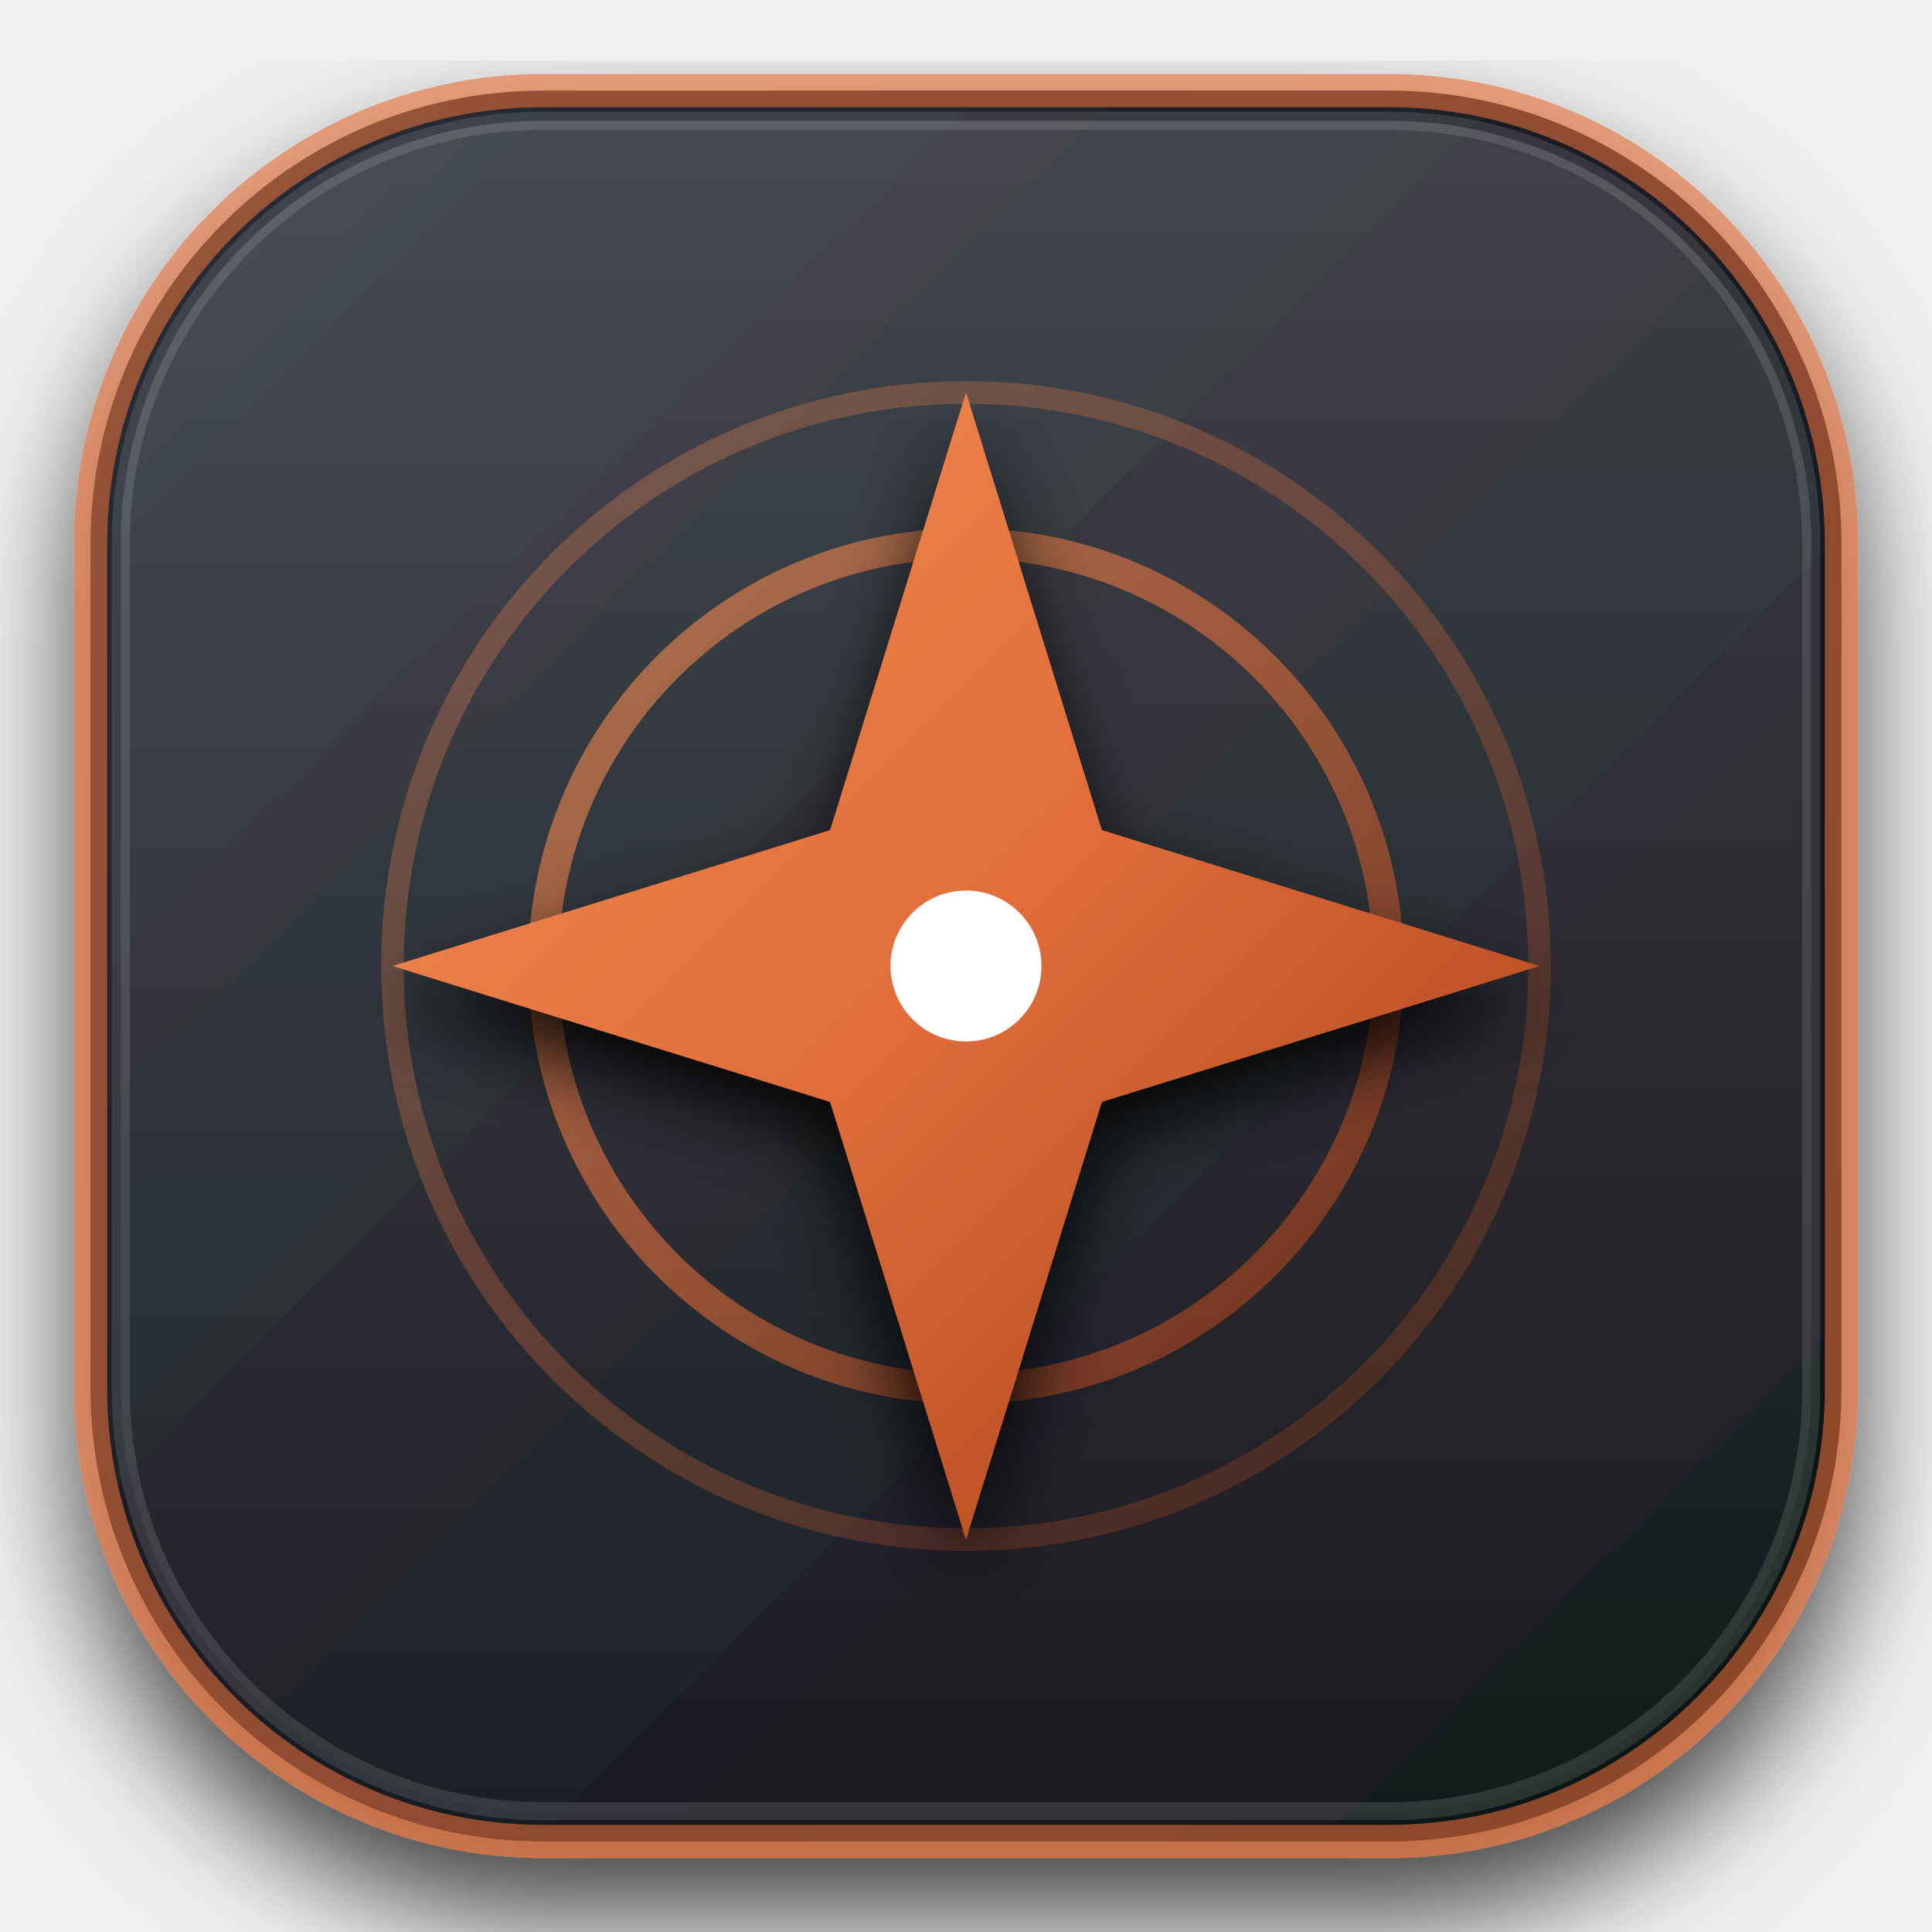
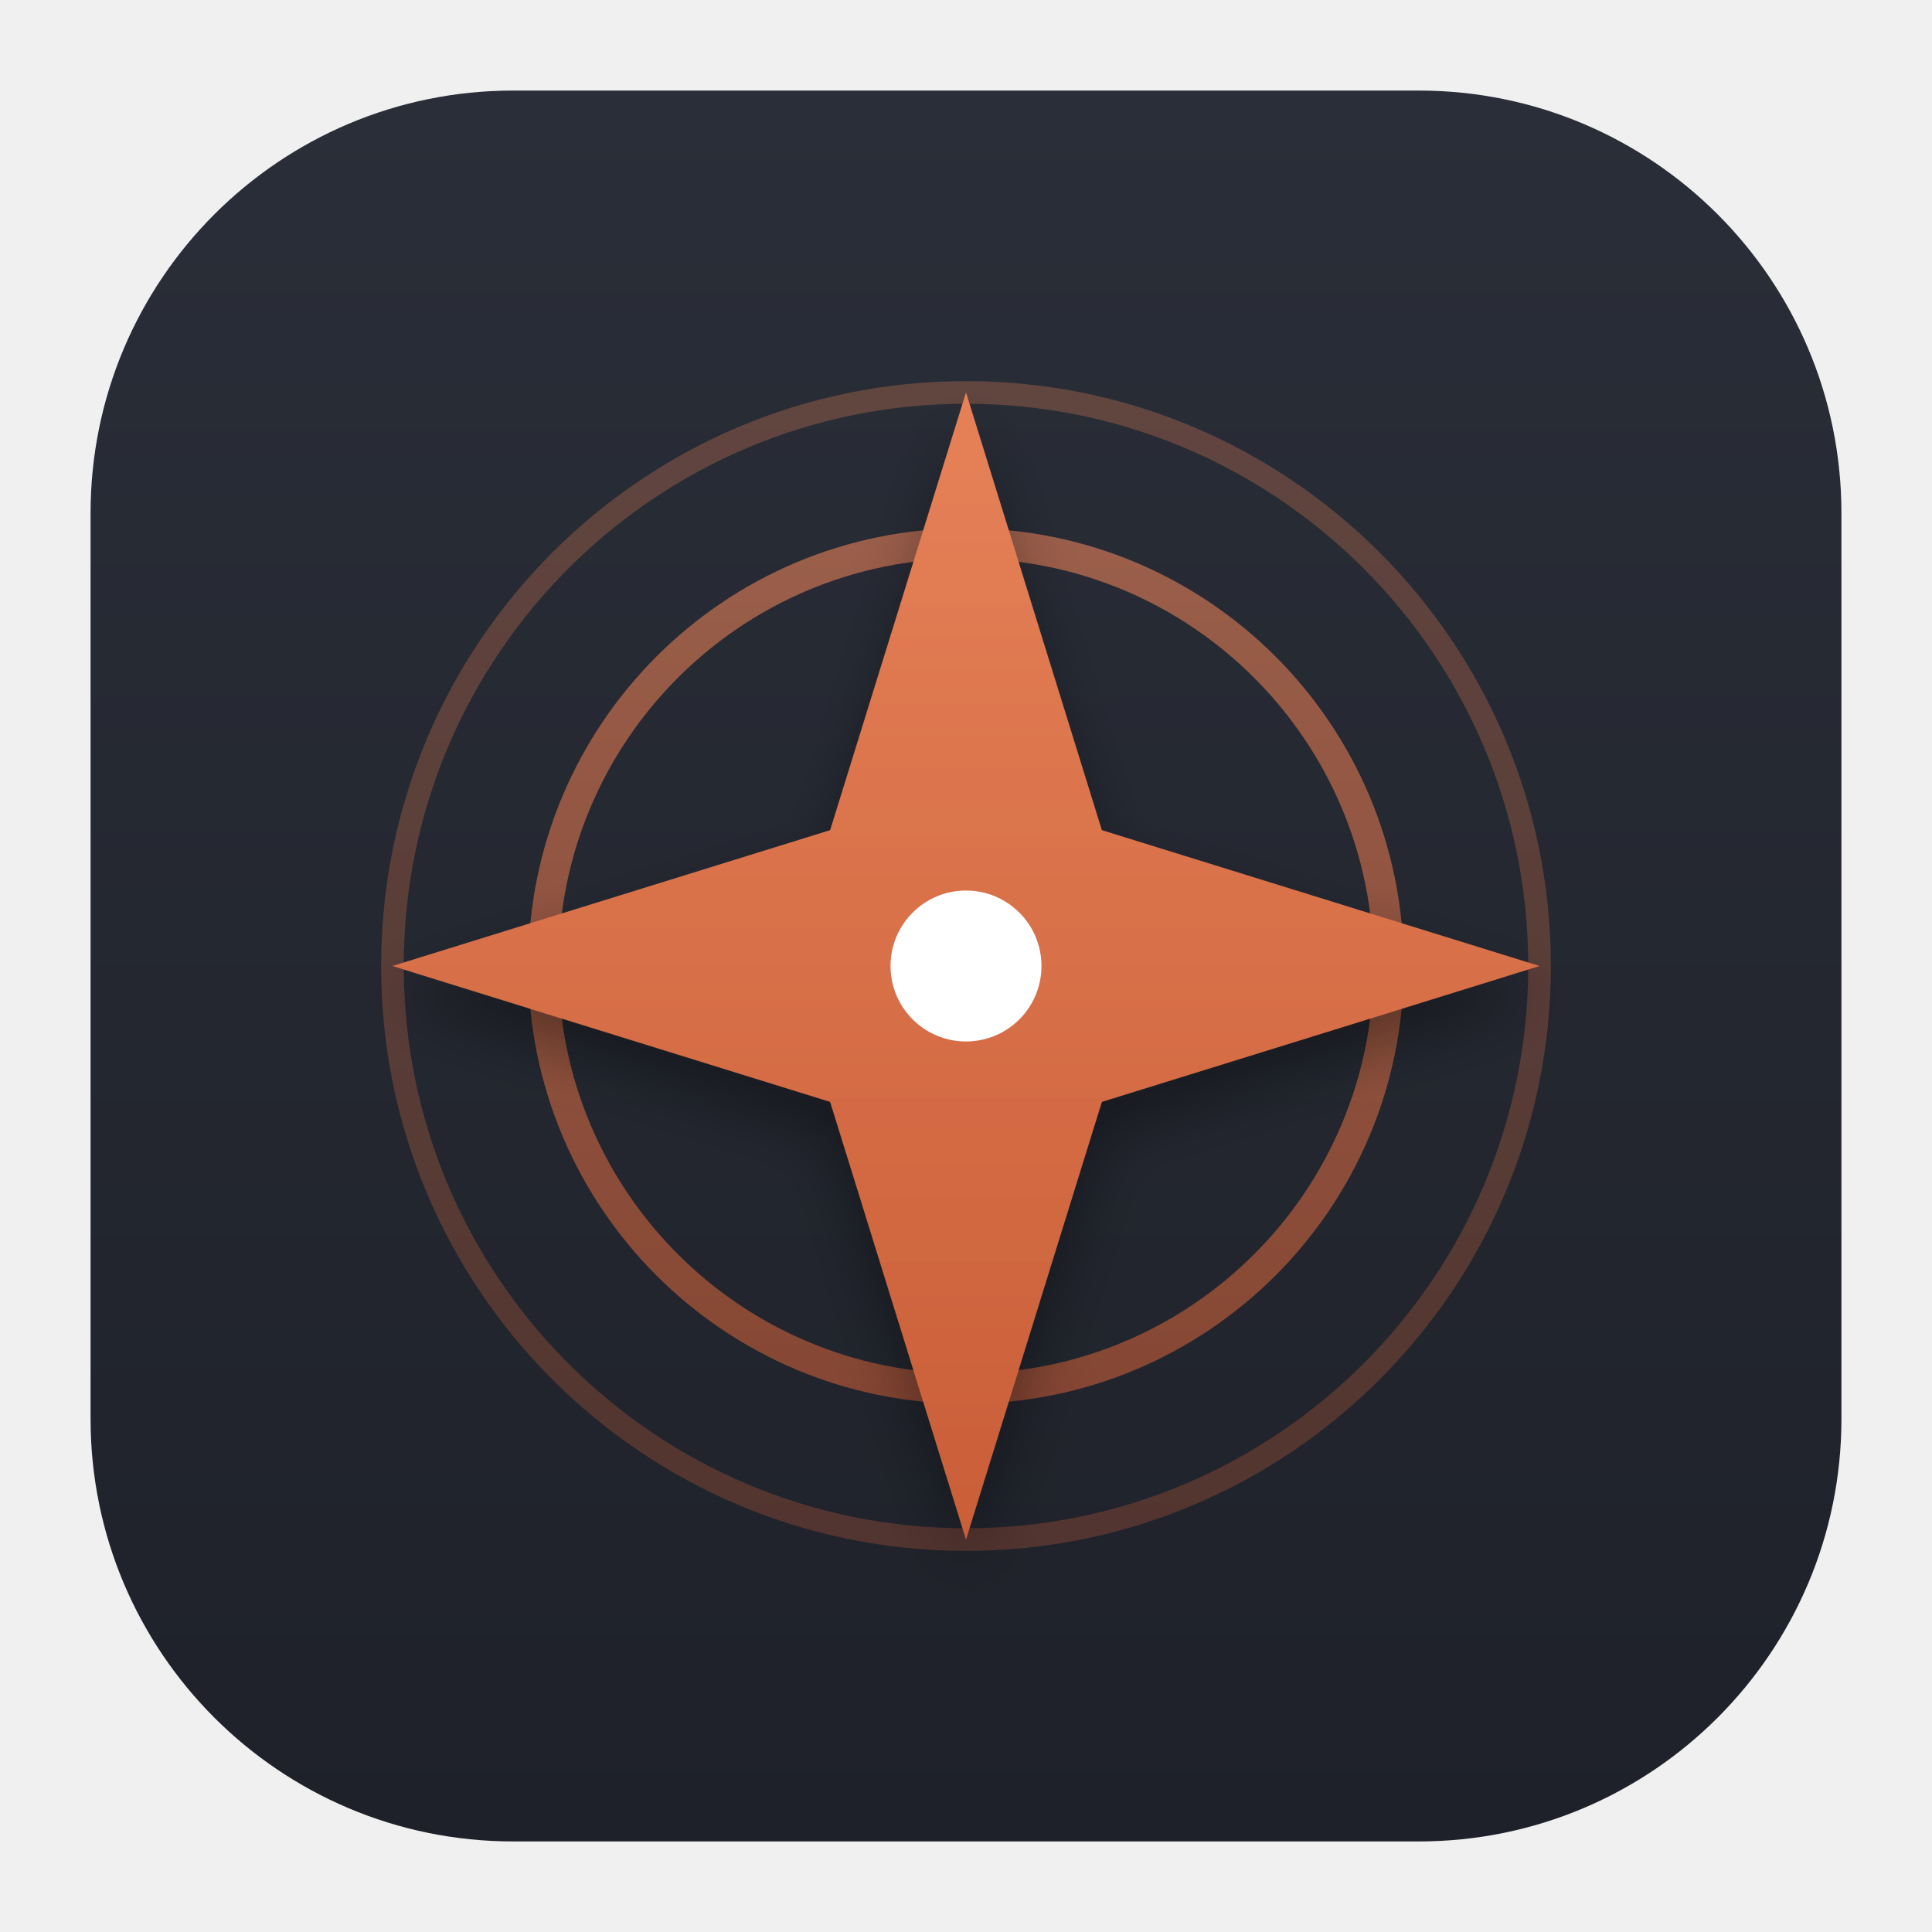
<svg xmlns="http://www.w3.org/2000/svg" viewBox="0 0 128 128">
  <defs>
-     <linearGradient id="steel_base" x1="0%" y1="0%" x2="100%" y2="100%">
-       <stop offset="0%" stop-color="#282D38" />
-       <stop offset="45%" stop-color="#1B1E26" />
-       <stop offset="100%" stop-color="#0E1015" />
+     <linearGradient id="steel_base" x1="0%" y1="0%" x2="0%" y2="100%">
+       <stop offset="0%" stop-color="#2A2E38" />
+       <stop offset="100%" stop-color="#1E2129" />
    </linearGradient>
-     <linearGradient id="copper" x1="0%" y1="0%" x2="100%" y2="100%">
-       <stop offset="0%" stop-color="#F69256" />
-       <stop offset="50%" stop-color="#E06C3A" />
-       <stop offset="100%" stop-color="#9C3A14" />
+     <linearGradient id="copper" x1="0%" y1="0%" x2="0%" y2="100%">
+       <stop offset="0%" stop-color="#E68158" />
+       <stop offset="100%" stop-color="#C95E38" />
    </linearGradient>
    <linearGradient id="copper_bright" x1="0%" y1="0%" x2="0%" y2="100%">
      <stop offset="0%" stop-color="#FFA875" />
      <stop offset="100%" stop-color="#E06C3A" />
    </linearGradient>
    <linearGradient id="inner_glow" x1="0%" y1="0%" x2="0%" y2="100%">
      <stop offset="0%" stop-color="#FFFFFF" stop-opacity="0.16" />
      <stop offset="100%" stop-color="#FFFFFF" stop-opacity="0.02" />
    </linearGradient>
    <filter id="shadow_deep" x="-15%" y="-15%" width="130%" height="130%">
      <feDropShadow dx="0" dy="4" stdDeviation="4" flood-color="#000000" flood-opacity="0.75" />
    </filter>
    <filter id="glyph_shadow" x="-15%" y="-15%" width="130%" height="130%">
-       <feDropShadow dx="0" dy="2.5" stdDeviation="2.5" flood-color="#000000" flood-opacity="0.9" />
+       <feDropShadow dx="0" dy="2" stdDeviation="2" flood-color="#000000" flood-opacity="0.35" />
    </filter>
  </defs>
-   <rect x="6" y="6" width="116" height="116" rx="30" ry="30" fill="url(#steel_base)" stroke="#E06C3A" stroke-width="2.2" stroke-opacity="0.60" filter="url(#shadow_deep)" />
-   <rect x="8" y="8" width="112" height="112" rx="28" ry="28" fill="url(#inner_glow)" stroke="#FFFFFF" stroke-opacity="0.12" stroke-width="1.2" />
+   <rect x="6" y="6" width="116" height="116" rx="28" ry="28" fill="url(#steel_base)" />
  <circle cx="64" cy="64" r="38" fill="none" stroke="url(#copper)" stroke-width="1.5" stroke-opacity="0.3" />
  <circle cx="64" cy="64" r="28" fill="none" stroke="url(#copper)" stroke-width="2" stroke-opacity="0.6" />
  <path d="M64 26 L73 55 L102 64 L73 73 L64 102 L55 73 L26 64 L55 55 Z" fill="url(#copper)" filter="url(#glyph_shadow)" />
  <circle cx="64" cy="64" r="5" fill="#FFFFFF" />
</svg>
